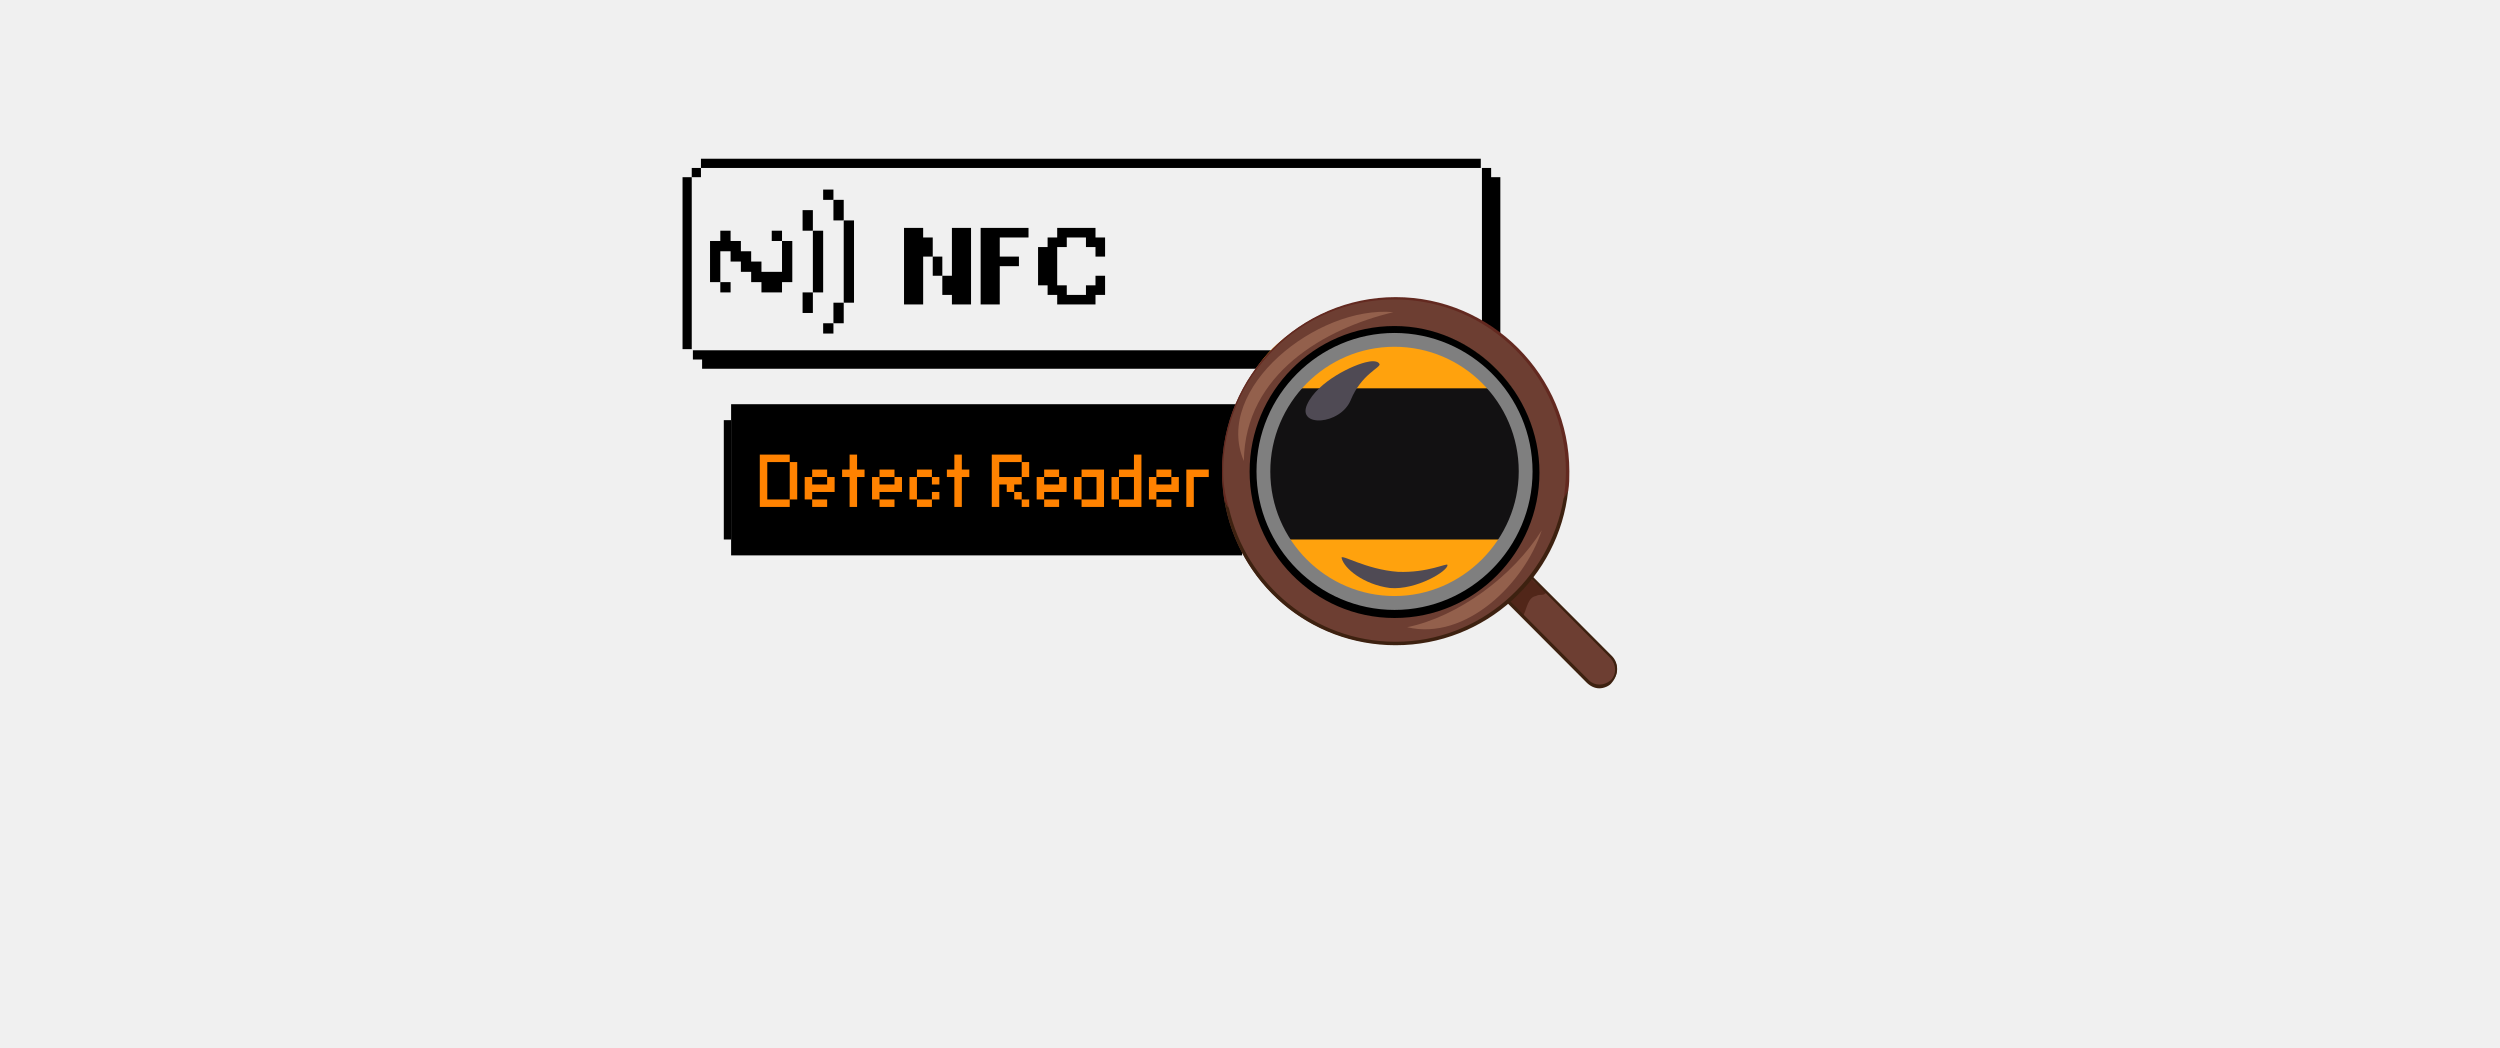
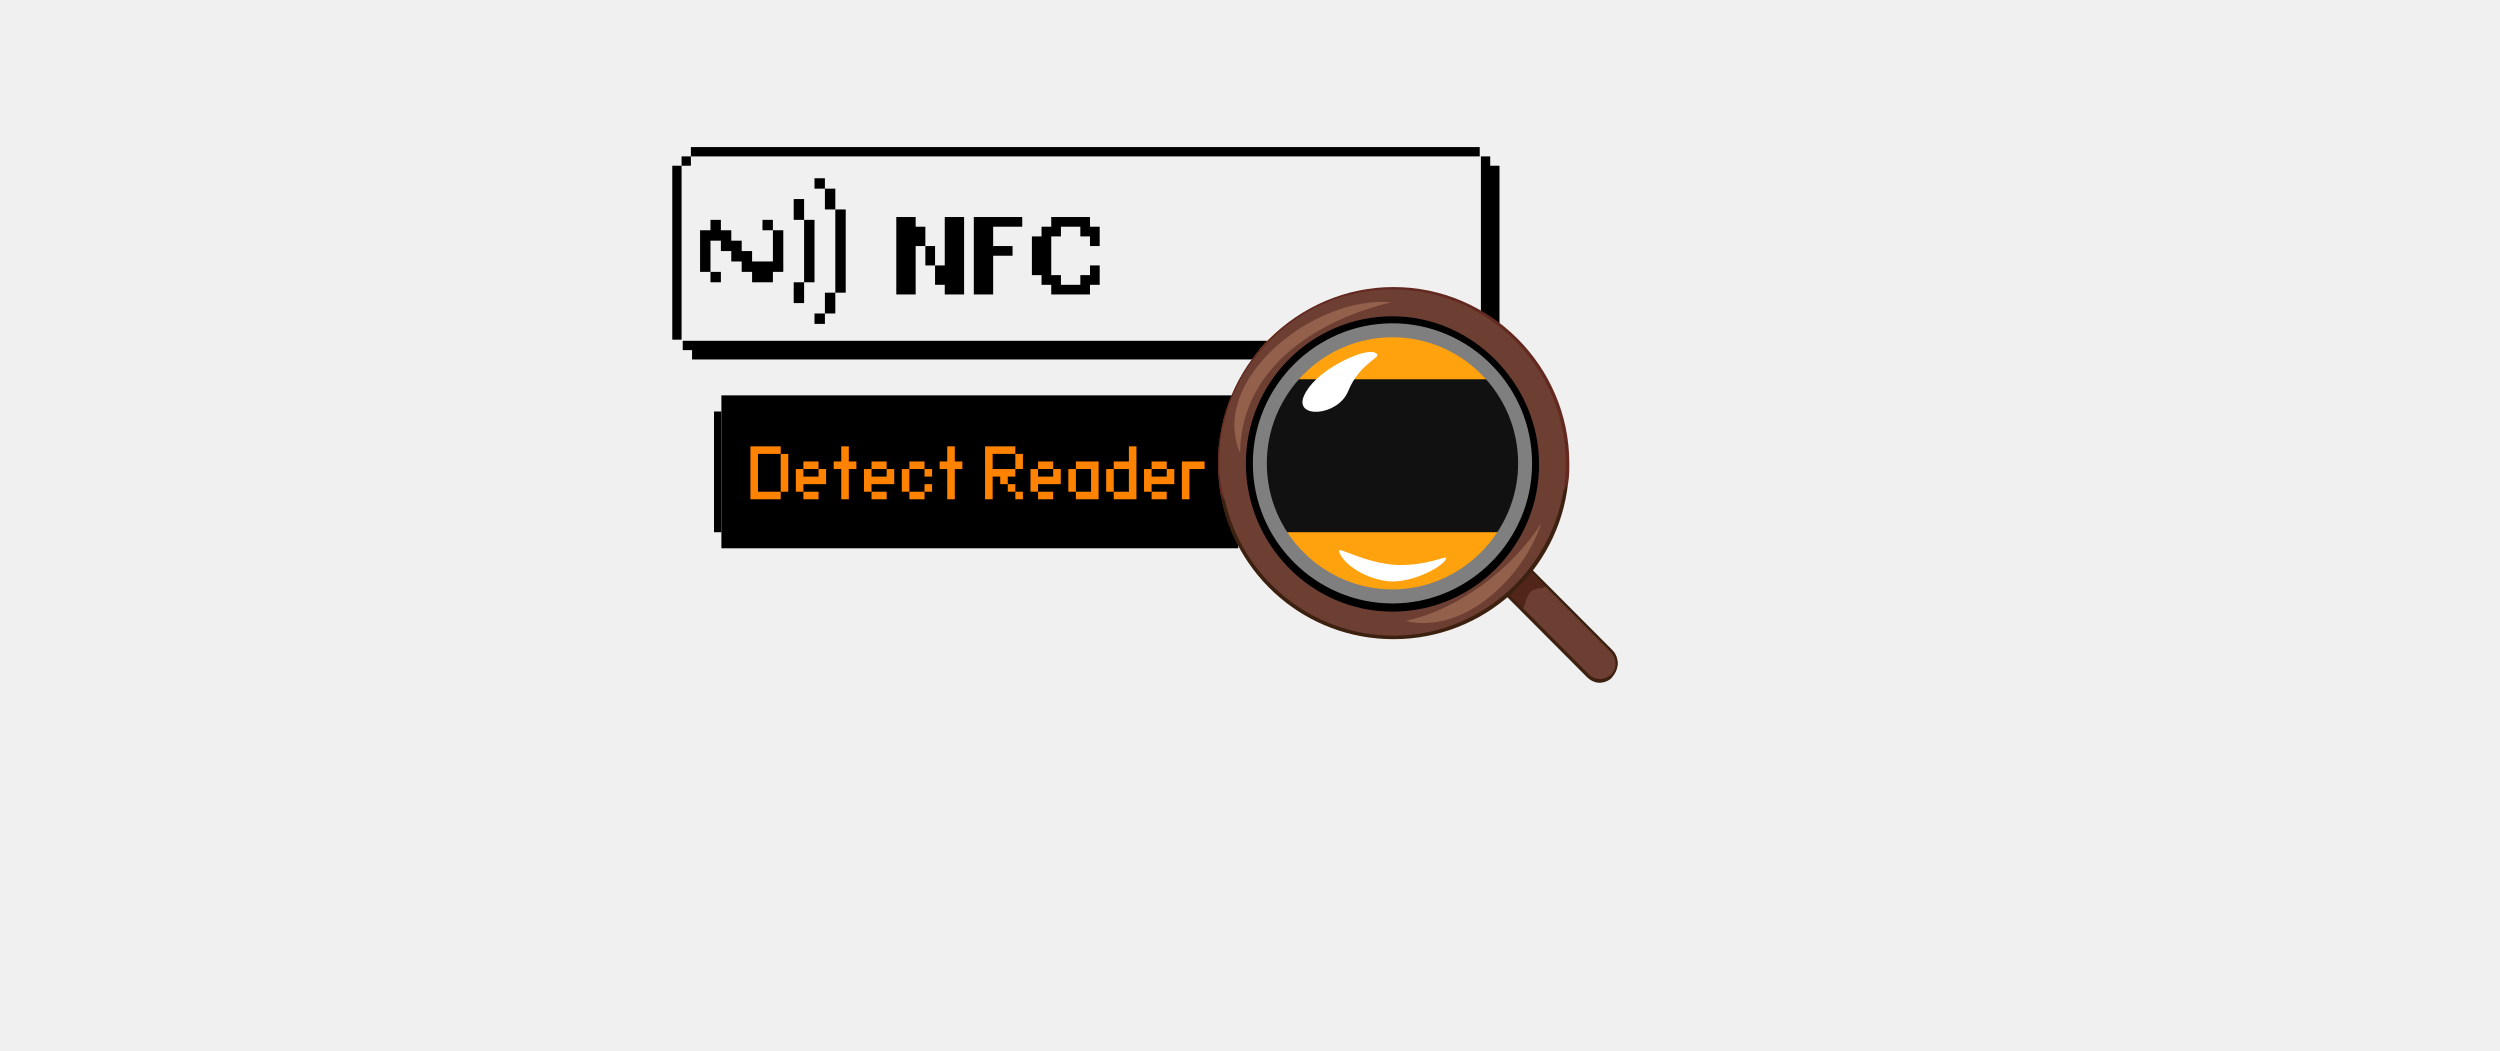
- <svg xmlns="http://www.w3.org/2000/svg" width="100%" height="100%" viewBox="0 0 315 132" version="1.1" xml:space="preserve" style="fill-rule:evenodd;clip-rule:evenodd;stroke-linejoin:round;stroke-miterlimit:2;">
-   <rect x="86" y="22.327" width="1.16" height="21.665" style="fill-rule:nonzero;" />
-   <path d="M187.883,22.325L187.883,21.162L186.724,21.162L186.724,44.136L87.304,44.136L87.304,45.299L88.464,45.299L88.464,46.462L187.883,46.462L187.883,45.299L189.043,45.299L189.043,22.325L187.883,22.325Z" style="fill-rule:nonzero;" />
-   <rect x="87.16" y="21.162" width="1.16" height="1.163" style="fill-rule:nonzero;" />
-   <rect x="88.319" y="20" width="98.26" height="1.163" style="fill-rule:nonzero;" />
-   <rect x="103.717" y="40.731" width="1.296" height="1.296" style="fill-rule:nonzero;" />
-   <rect x="105.013" y="38.139" width="1.296" height="2.592" style="fill-rule:nonzero;" />
-   <rect x="101.126" y="36.843" width="1.296" height="2.592" style="fill-rule:nonzero;" />
-   <rect x="102.422" y="29.069" width="1.295" height="7.775" style="fill-rule:nonzero;" />
-   <rect x="90.76" y="35.548" width="1.296" height="1.296" style="fill-rule:nonzero;" />
-   <path d="M90.76,35.548L90.76,31.66L92.055,31.66L92.055,32.956L93.351,32.956L93.351,34.252L94.647,34.252L94.647,35.548L95.943,35.548L95.943,36.843L98.534,36.843L98.534,35.548L99.83,35.548L99.83,30.364L98.534,30.364L98.534,34.252L95.943,34.252L95.943,32.956L94.647,32.956L94.647,31.66L93.351,31.66L93.351,30.364L92.055,30.364L92.055,29.069L90.76,29.069L90.76,30.364L89.464,30.364L89.464,35.548L90.76,35.548Z" style="fill-rule:nonzero;" />
-   <rect x="97.239" y="29.069" width="1.296" height="1.296" style="fill-rule:nonzero;" />
-   <rect x="106.309" y="27.773" width="1.296" height="10.366" style="fill-rule:nonzero;" />
-   <rect x="105.013" y="25.181" width="1.296" height="2.592" style="fill-rule:nonzero;" />
-   <rect x="101.126" y="26.477" width="1.296" height="2.592" style="fill-rule:nonzero;" />
-   <rect x="103.717" y="23.886" width="1.296" height="1.296" style="fill-rule:nonzero;" />
-   <path d="M117.525,34.745L117.525,32.331L118.733,32.331L118.733,34.745L117.525,34.745ZM113.907,38.36L113.907,28.715L116.317,28.715L116.317,29.923L117.525,29.923L117.525,32.331L116.317,32.331L116.317,38.36L113.907,38.36ZM119.941,38.36L119.941,37.159L118.733,37.159L118.733,34.745L119.941,34.745L119.941,28.715L122.351,28.715L122.351,38.36L119.941,38.36Z" style="fill-rule:nonzero;" />
-   <path d="M123.559,38.36L123.559,28.715L129.593,28.715L129.593,29.923L125.969,29.923L125.969,32.331L128.385,32.331L128.385,33.538L125.969,33.538L125.969,38.36L123.559,38.36Z" style="fill-rule:nonzero;" />
-   <path d="M133.206,38.36L133.206,37.159L131.998,37.159L131.998,35.952L130.796,35.952L130.796,31.13L131.998,31.13L131.998,29.923L133.206,29.923L133.206,28.715L138.032,28.715L138.032,29.923L139.24,29.923L139.24,32.331L138.032,32.331L138.032,31.13L136.83,31.13L136.83,29.923L134.414,29.923L134.414,31.13L133.206,31.13L133.206,35.952L134.414,35.952L134.414,37.159L136.83,37.159L136.83,35.952L138.032,35.952L138.032,34.745L139.24,34.745L139.24,37.159L138.032,37.159L138.032,38.36L133.206,38.36Z" style="fill-rule:nonzero;" />
-   <rect x="92.119" y="50.93" width="64.388" height="19.048" />
-   <rect x="91.199" y="52.939" width="0.92" height="15.038" />
-   <path d="M99.506,62.932L99.506,58.221L100.449,58.221L100.449,62.932L99.506,62.932ZM95.734,63.874L95.734,57.279L99.506,57.279L99.506,58.221L96.677,58.221L96.677,62.932L99.506,62.932L99.506,63.874L95.734,63.874Z" style="fill:rgb(255,130,0);fill-rule:nonzero;" />
-   <path d="M102.334,63.874L102.334,62.932L104.22,62.932L104.22,63.874L102.334,63.874ZM101.391,62.932L101.391,60.105L102.334,60.105L102.334,61.047L104.22,61.047L104.22,60.105L105.163,60.105L105.163,61.99L102.334,61.99L102.334,62.932L101.391,62.932ZM102.334,60.105L102.334,59.163L104.22,59.163L104.22,60.105L102.334,60.105Z" style="fill:rgb(255,130,0);fill-rule:nonzero;" />
-   <path d="M107.049,63.874L107.049,60.105L106.106,60.105L106.106,59.163L107.049,59.163L107.049,57.279L107.991,57.279L107.991,59.163L108.934,59.163L108.934,60.105L107.991,60.105L107.991,63.874L107.049,63.874Z" style="fill:rgb(255,130,0);fill-rule:nonzero;" />
-   <path d="M110.82,63.874L110.82,62.932L112.706,62.932L112.706,63.874L110.82,63.874ZM109.877,62.932L109.877,60.105L110.82,60.105L110.82,61.047L112.706,61.047L112.706,60.105L113.649,60.105L113.649,61.99L110.82,61.99L110.82,62.932L109.877,62.932ZM110.82,60.105L110.82,59.163L112.706,59.163L112.706,60.105L110.82,60.105Z" style="fill:rgb(255,130,0);fill-rule:nonzero;" />
-   <path d="M115.534,63.874L115.534,62.932L117.42,62.932L117.42,63.874L115.534,63.874ZM117.42,62.932L117.42,61.99L118.363,61.99L118.363,62.932L117.42,62.932ZM114.591,62.932L114.591,60.105L115.534,60.105L115.534,62.932L114.591,62.932ZM117.42,61.047L117.42,60.105L118.363,60.105L118.363,61.047L117.42,61.047ZM115.534,60.105L115.534,59.163L117.42,59.163L117.42,60.105L115.534,60.105Z" style="fill:rgb(255,130,0);fill-rule:nonzero;" />
-   <path d="M120.249,63.874L120.249,60.105L119.306,60.105L119.306,59.163L120.249,59.163L120.249,57.279L121.191,57.279L121.191,59.163L122.134,59.163L122.134,60.105L121.191,60.105L121.191,63.874L120.249,63.874Z" style="fill:rgb(255,130,0);fill-rule:nonzero;" />
-   <path d="M128.734,63.874L128.734,62.932L129.677,62.932L129.677,63.874L128.734,63.874ZM127.791,62.932L127.791,61.99L128.734,61.99L128.734,62.932L127.791,62.932ZM128.734,60.105L128.734,58.221L129.677,58.221L129.677,60.105L128.734,60.105ZM124.963,63.874L124.963,57.279L128.734,57.279L128.734,58.221L125.906,58.221L125.906,60.105L128.734,60.105L128.734,61.047L127.791,61.047L127.791,61.99L126.849,61.99L126.849,61.047L125.906,61.047L125.906,63.874L124.963,63.874Z" style="fill:rgb(255,130,0);fill-rule:nonzero;" />
-   <path d="M131.563,63.874L131.563,62.932L133.449,62.932L133.449,63.874L131.563,63.874ZM130.62,62.932L130.62,60.105L131.563,60.105L131.563,61.047L133.449,61.047L133.449,60.105L134.391,60.105L134.391,61.99L131.563,61.99L131.563,62.932L130.62,62.932ZM131.563,60.105L131.563,59.163L133.449,59.163L133.449,60.105L131.563,60.105Z" style="fill:rgb(255,130,0);fill-rule:nonzero;" />
-   <path d="M135.334,62.932L135.334,60.105L136.277,60.105L136.277,62.932L135.334,62.932ZM136.277,63.874L136.277,62.932L138.163,62.932L138.163,60.105L136.277,60.105L136.277,59.163L139.106,59.163L139.106,63.874L136.277,63.874Z" style="fill:rgb(255,130,0);fill-rule:nonzero;" />
-   <path d="M140.049,62.932L140.049,60.105L140.991,60.105L140.991,62.932L140.049,62.932ZM140.991,63.874L140.991,62.932L142.877,62.932L142.877,60.105L140.991,60.105L140.991,59.163L142.877,59.163L142.877,57.279L143.82,57.279L143.82,63.874L140.991,63.874Z" style="fill:rgb(255,130,0);fill-rule:nonzero;" />
-   <path d="M145.706,63.874L145.706,62.932L147.591,62.932L147.591,63.874L145.706,63.874ZM144.763,62.932L144.763,60.105L145.706,60.105L145.706,61.047L147.591,61.047L147.591,60.105L148.534,60.105L148.534,61.99L145.706,61.99L145.706,62.932L144.763,62.932ZM145.706,60.105L145.706,59.163L147.591,59.163L147.591,60.105L145.706,60.105Z" style="fill:rgb(255,130,0);fill-rule:nonzero;" />
-   <path d="M149.477,63.874L149.477,59.163L152.306,59.163L152.306,60.105L150.42,60.105L150.42,63.874L149.477,63.874Z" style="fill:rgb(255,130,0);fill-rule:nonzero;" />
-   <path d="M155.826,54.748L155.826,57.648C155.826,68.653 164.748,77.576 175.753,77.576L176.633,77.576C187.153,77.576 195.681,69.048 195.681,58.528C195.681,48.008 187.153,39.48 176.633,39.48L171.094,39.48C162.662,39.48 155.826,46.316 155.826,54.748Z" style="fill:rgb(255,162,13);fill-rule:nonzero;" />
-   <path d="M157.448,67.977L189.621,67.977L187.303,67.977L188.607,67.977L186.868,67.977L189.621,67.977L186.723,67.977L189.476,67.977L187.158,67.977L188.462,67.977L186.723,67.977L189.476,67.977L186.868,67.977L188.172,67.977L185.853,67.977L189.476,67.977L187.303,67.977L188.607,67.977L186.868,67.977L189.621,67.977L187.303,67.977L191.361,67.977L191.361,66.668L192.665,66.668L192.665,50.237L191.361,50.237L191.361,48.929L187.303,48.929L189.621,48.929L186.868,48.929L188.607,48.929L187.303,48.929L189.621,48.929L185.998,48.929L188.317,48.929L187.013,48.929L189.621,48.929L186.868,48.929L188.607,48.929L187.303,48.929L189.621,48.929L186.868,48.929L189.766,48.929L187.013,48.929L188.752,48.929L187.303,48.929L189.621,48.929L157.448,48.929" style="fill:rgb(18,17,18);fill-rule:nonzero;" />
-   <path d="M187.739,70.447C186.869,71.319 186.869,72.628 187.739,73.5L200.058,85.86C200.927,86.732 202.231,86.732 203.101,85.86C203.971,84.987 203.971,83.679 203.101,82.806L190.782,70.447C189.913,69.574 188.608,69.574 187.739,70.447Z" style="fill:rgb(109,62,50);fill-rule:nonzero;" />
-   <path d="M194.115,73.933C193.825,73.642 193.39,73.497 193.1,73.061C192.375,72.915 192.086,73.788 191.796,74.224C191.506,74.951 190.347,75.242 190.202,75.969C190.781,76.405 191.361,76.987 191.941,77.568C192.375,76.696 192.52,75.242 193.535,75.096C193.825,74.951 193.97,74.951 194.26,74.951C194.549,74.951 194.694,74.805 194.839,74.66C194.549,74.369 194.404,74.078 194.115,73.933Z" style="fill:rgb(81,38,25);fill-rule:nonzero;" />
-   <path d="M201.507,86.73C200.927,86.73 200.347,86.439 199.913,86.003L187.594,73.643C186.724,72.771 186.724,71.317 187.594,70.299C188.029,69.863 188.608,69.572 189.188,69.572C189.768,69.572 190.348,69.863 190.782,70.299L203.101,82.658C203.971,83.531 203.971,84.985 203.101,86.003C202.811,86.439 202.087,86.73 201.507,86.73ZM189.188,70.008C188.608,70.008 188.174,70.154 187.884,70.59C187.159,71.317 187.159,72.48 187.884,73.353L200.203,85.712C200.927,86.439 202.087,86.439 202.956,85.712C203.681,84.985 203.681,83.822 202.956,82.949L190.637,70.59C190.203,70.299 189.768,70.008 189.188,70.008Z" style="fill:rgb(61,33,16);fill-rule:nonzero;" />
-   <path d="M175.709,81.205C163.681,81.205 153.971,71.463 153.971,59.394C153.971,47.326 163.681,37.584 175.709,37.584C187.738,37.584 197.448,47.326 197.448,59.394C197.448,71.463 187.593,81.205 175.709,81.205ZM175.709,41.219C165.71,41.219 157.594,49.361 157.594,59.394C157.594,69.427 165.71,77.57 175.709,77.57C185.709,77.57 193.825,69.427 193.825,59.394C193.825,49.361 185.709,41.219 175.709,41.219Z" style="fill:rgb(109,62,50);fill-rule:nonzero;" />
-   <path d="M154.115,59.394C154.115,47.47 163.825,37.728 175.709,37.728C187.593,37.728 197.303,47.47 197.303,59.394C197.303,60.702 197.158,61.865 197.013,63.029C197.158,62.592 197.448,62.301 197.593,61.865C197.738,60.993 197.738,60.266 197.738,59.394C197.738,47.325 187.883,37.437 175.854,37.437C163.825,37.437 153.97,47.325 153.97,59.394C153.97,60.702 154.115,61.865 154.26,63.029C154.405,63.465 154.695,63.756 154.84,64.046C154.405,62.592 154.115,60.993 154.115,59.394Z" style="fill:rgb(99,41,32);fill-rule:nonzero;" />
-   <path d="M197.008,62.833C195.269,73.011 186.429,80.863 175.849,80.863C165.559,80.863 157.008,73.593 154.835,63.996C154.545,63.705 154.4,63.269 154.255,62.978C155.994,73.447 164.979,81.299 175.849,81.299C187.153,81.299 196.428,72.72 197.588,61.815C197.443,62.106 197.153,62.542 197.008,62.833Z" style="fill:rgb(61,33,16);fill-rule:nonzero;" />
-   <path d="M175.71,77.572C165.71,77.572 157.595,69.43 157.595,59.397C157.595,49.364 165.71,41.221 175.71,41.221C185.71,41.221 193.826,49.364 193.826,59.397C193.826,69.43 185.71,77.572 175.71,77.572ZM175.71,43.693C167.015,43.693 160.058,50.818 160.058,59.397C160.058,68.121 167.16,75.101 175.71,75.101C184.261,75.101 191.362,67.976 191.362,59.397C191.362,50.673 184.261,43.693 175.71,43.693Z" style="fill:rgb(127,127,127);fill-rule:nonzero;" />
-   <path d="M175.711,41.08C165.566,41.08 157.45,49.368 157.45,59.401C157.45,69.434 165.566,77.868 175.711,77.868C185.855,77.868 193.971,69.579 193.971,59.547C193.971,49.514 185.71,41.08 175.711,41.08ZM175.711,76.85C166.145,76.85 158.319,68.998 158.319,59.401C158.319,49.804 166.145,41.953 175.711,41.953C185.276,41.953 193.102,49.804 193.102,59.401C193.102,68.998 185.276,76.85 175.711,76.85Z" style="fill-rule:nonzero;" />
-   <path d="M172.376,45.587C170.637,45.878 165.999,48.059 164.695,50.967C163.39,53.875 168.897,53.584 170.202,50.385C171.506,47.186 173.97,46.314 173.825,45.878C173.535,45.296 172.376,45.587 172.376,45.587Z" style="fill:rgb(79,74,84);fill-rule:nonzero;" />
-   <path d="M182.376,71.18C182.376,70.889 179.913,72.198 176.145,72.052C172.087,71.761 168.898,69.726 169.043,70.307C169.333,71.616 171.797,73.652 175.13,74.088C178.463,74.379 182.521,71.907 182.376,71.18Z" style="fill:rgb(79,74,84);fill-rule:nonzero;" />
-   <path d="M175.565,39.335C166,38.462 152.812,48.931 156.725,58.092C156.87,47.041 167.015,41.37 175.565,39.335Z" style="fill:rgb(147,96,76);fill-rule:nonzero;" />
-   <path d="M194.26,66.815C190.637,72.631 183.68,77.721 177.304,79.029C184.695,80.774 192.086,73.504 194.26,66.815Z" style="fill:rgb(147,96,76);fill-rule:nonzero;" />
+ <svg xmlns="http://www.w3.org/2000/svg" width="238" height="100" viewBox="0 0 238 100" fill="none">
+   <path d="M64.887 30.558C64.887 25.669 64.887 20.668 64.887 15.778H64C64 21.335 64 26.891 64 32.337H64.887C64.887 31.892 64.887 31.003 64.887 30.558Z" fill="black" />
+   <path d="M141.867 15.777V14.888H140.981C140.981 20.667 140.981 26.556 140.981 32.446C115.616 32.446 90.251 32.446 64.997 32.446V33.335H65.883V34.224C91.248 34.224 116.613 34.224 141.867 34.224V33.335H142.753C142.753 27.557 142.753 21.667 142.753 15.777H141.867V15.777Z" fill="black" />
+   <path d="M65.773 14.888H64.886V15.777H65.773V14.888Z" fill="black" />
+   <path d="M67.656 14.889C92.024 14.889 116.502 14.889 140.87 14.889V14C115.838 14 90.805 14 65.773 14V14.889C66.326 14.889 67.213 14.889 67.656 14.889Z" fill="black" />
+   <path d="M78.531 29.844H77.541V30.834H78.531V29.844Z" fill="black" />
+   <path d="M78.531 28.854V29.844H79.522V28.854V27.863H78.531V28.854Z" fill="black" />
+   <path d="M76.551 27.863V26.873H75.56V27.863V28.854H76.551V27.863Z" fill="black" />
+   <path d="M77.541 25.883V24.892V23.902V22.912V21.921V20.931H76.551V21.921V22.912V23.902V24.892V25.883V26.873H77.541V25.883Z" fill="black" />
+   <path d="M68.628 25.883H67.638V26.873H68.628V25.883Z" fill="black" />
+   <path d="M67.638 24.892V23.902V22.912H68.628V23.902H69.618V24.892H70.609V25.883H71.599V26.873H72.589H73.58V25.883H74.57V24.892V23.902V22.912V21.921H73.58V22.912V23.902V24.892H72.589H71.599V23.902H70.609V22.912H69.618V21.921H68.628V20.931H67.638V21.921H66.647V22.912V23.902V24.892V25.883H67.638V24.892Z" fill="black" />
+   <path d="M73.58 20.931H72.589V21.921H73.58V20.931Z" fill="black" />
+   <path d="M79.522 20.931V21.921V22.911V23.902V24.892V25.883V26.873V27.863H80.512V26.873V25.883V24.892V23.902V22.911V21.921V20.931V19.94H79.522V20.931Z" fill="black" />
+   <path d="M78.531 19.94H79.522V18.95V17.96H78.531V18.95V19.94Z" fill="black" />
+   <path d="M76.551 18.95H75.56V19.941V20.931H76.551V19.941V18.95Z" fill="black" />
+   <path d="M78.531 16.97H77.541V17.96H78.531V16.97Z" fill="black" />
+   <path d="M88.094 25.269V23.424H89.017V25.269H88.094ZM85.328 28.032V20.661H87.17V21.583H88.094V23.424H87.17V28.032H85.328ZM89.94 28.032V27.114H89.017V25.269H89.94V20.661H91.782V28.032H89.94Z" fill="black" />
+   <path d="M92.706 28.032V20.661H97.317V21.583H94.548V23.424H96.394V24.346H94.548V28.032H92.706Z" fill="black" />
+   <path d="M100.078 28.032V27.114H99.155V26.192H98.236V22.506H99.155V21.583H100.078V20.661H103.767V21.583H104.69V23.424H103.767V22.506H102.848V21.583H101.001V22.506H100.078V26.192H101.001V27.114H102.848V26.192H103.767V25.269H104.69V27.114H103.767V28.032H100.078Z" fill="black" />
+   <rect x="68.677" y="37.639" width="49.21" height="14.558" fill="black" />
+   <rect x="67.974" y="39.175" width="0.703" height="11.493" fill="black" />
+   <path d="M74.322 46.812V43.212H75.043V46.812H74.322ZM71.44 47.532V42.492H74.322V43.212H72.16V46.812H74.322V47.532H71.44Z" fill="#FF8200" />
+   <path d="M76.484 47.532V46.812H77.925V47.532H76.484ZM75.763 46.812V44.652H76.484V45.372H77.925V44.652H78.646V46.092H76.484V46.812H75.763ZM76.484 44.652V43.932H77.925V44.652H76.484Z" fill="#FF8200" />
+   <path d="M80.087 47.532V44.652H79.366V43.932H80.087V42.492H80.808V43.932H81.528V44.652H80.808V47.532H80.087Z" fill="#FF8200" />
+   <path d="M82.969 47.532V46.812H84.41V47.532H82.969ZM82.249 46.812V44.652H82.969V45.372H84.41V44.652H85.131V46.092H82.969V46.812H82.249ZM82.969 44.652V43.932H84.41V44.652H82.969Z" fill="#FF8200" />
+   <path d="M86.572 47.532V46.812H88.013V47.532H86.572ZM88.013 46.812V46.092H88.734V46.812H88.013ZM85.852 46.812V44.652H86.572V46.812H85.852ZM88.013 45.372V44.652H88.734V45.372H88.013ZM86.572 44.652V43.932H88.013V44.652H86.572Z" fill="#FF8200" />
+   <path d="M90.175 47.532V44.652H89.455V43.932H90.175V42.492H90.896V43.932H91.617V44.652H90.896V47.532H90.175Z" fill="#FF8200" />
+   <path d="M96.661 47.532V46.812H97.381V47.532H96.661ZM95.94 46.812V46.092H96.661V46.812H95.94ZM96.661 44.652V43.212H97.381V44.652H96.661ZM93.778 47.532V42.492H96.661V43.212H94.499V44.652H96.661V45.372H95.94V46.092H95.22V45.372H94.499V47.532H93.778Z" fill="#FF8200" />
+   <path d="M98.823 47.532V46.812H100.264V47.532H98.823ZM98.102 46.812V44.652H98.823V45.372H100.264V44.652H100.984V46.092H98.823V46.812H98.102ZM98.823 44.652V43.932H100.264V44.652H98.823Z" fill="#FF8200" />
+   <path d="M101.705 46.812V44.652H102.426V46.812H101.705ZM102.426 47.532V46.812H103.867V44.652H102.426V43.932H104.587V47.532H102.426Z" fill="#FF8200" />
+   <path d="M105.308 46.812V44.652H106.029V46.812H105.308ZM106.029 47.532V46.812H107.47V44.652H106.029V43.932H107.47V42.492H108.19V47.532H106.029Z" fill="#FF8200" />
+   <path d="M109.632 47.532V46.812H111.073V47.532H109.632ZM108.911 46.812V44.652H109.632V45.372H111.073V44.652H111.793V46.092H109.632V46.812H108.911ZM109.632 44.652V43.932H111.073V44.652H109.632Z" fill="#FF8200" />
+   <path d="M112.514 47.532V43.932H114.676V44.652H113.235V47.532H112.514Z" fill="#FF8200" />
+   <path d="M117.366 40.557C117.366 41.264 117.366 42.006 117.366 42.773C117.366 51.185 124.185 58.004 132.596 58.004H133.268C141.309 58.004 147.826 51.486 147.826 43.446V43.446C147.826 35.406 141.309 28.888 133.268 28.888H129.035C122.591 28.888 117.366 34.113 117.366 40.557V40.557Z" fill="#FFA20D" />
+   <path d="M118.606 50.667C128.796 50.667 133.005 50.667 143.195 50.667H141.423H142.42H141.091C141.645 50.667 142.642 50.667 143.195 50.667H140.98C141.534 50.667 142.531 50.667 143.085 50.667H141.312H142.309H140.98C141.534 50.667 142.531 50.667 143.085 50.667C142.752 50.667 141.534 50.667 141.091 50.667H142.088H140.316C141.091 50.667 142.198 50.667 143.085 50.667H141.423H142.42H141.091C141.645 50.667 142.642 50.667 143.195 50.667H141.423C142.309 50.667 143.638 50.667 144.525 50.667V49.667H145.521C145.521 45.444 145.521 41.221 145.521 37.109H144.525V36.109C143.638 36.109 142.309 36.109 141.423 36.109H143.195C142.642 36.109 141.645 36.109 141.091 36.109H142.42H141.423H143.195C142.42 36.109 141.202 36.109 140.426 36.109H142.198H141.202C141.645 36.109 142.752 36.109 143.195 36.109C142.642 36.109 141.645 36.109 141.091 36.109H142.42H141.423H143.195C142.642 36.109 141.645 36.109 141.091 36.109H143.306C142.752 36.109 141.755 36.109 141.202 36.109H142.531H141.423H143.195C133.005 36.109 128.796 36.109 118.606 36.109" fill="#121112" />
+   <path d="M141.756 52.555C141.092 53.222 141.092 54.222 141.756 54.889L151.171 64.335C151.836 65.002 152.833 65.002 153.497 64.335C154.162 63.668 154.162 62.668 153.497 62.001L144.083 52.555C143.418 51.889 142.421 51.889 141.756 52.555Z" fill="#6D3E32" />
+   <path d="M146.629 55.22C146.408 54.998 146.076 54.886 145.854 54.553C145.3 54.442 145.079 55.109 144.857 55.442C144.636 55.998 143.75 56.22 143.639 56.776C144.082 57.109 144.525 57.554 144.968 57.998C145.3 57.331 145.411 56.22 146.186 56.109C146.408 55.998 146.519 55.998 146.74 55.998C146.962 55.998 147.072 55.887 147.183 55.776C146.962 55.553 146.851 55.331 146.629 55.22Z" fill="#512619" />
+   <path d="M152.279 65C151.836 65 151.393 64.778 151.061 64.444L141.646 54.998C140.981 54.332 140.981 53.22 141.646 52.442C141.978 52.109 142.421 51.887 142.864 51.887C143.307 51.887 143.75 52.109 144.083 52.442L153.498 61.888C154.162 62.555 154.162 63.666 153.498 64.444C153.276 64.778 152.722 65 152.279 65ZM142.864 52.22C142.421 52.22 142.089 52.331 141.867 52.665C141.314 53.22 141.314 54.109 141.867 54.776L151.282 64.222C151.836 64.778 152.722 64.778 153.387 64.222C153.941 63.666 153.941 62.777 153.387 62.111L143.972 52.665C143.64 52.442 143.307 52.22 142.864 52.22Z" fill="#3D2110" />
+   <path d="M132.563 60.778C123.369 60.778 115.948 53.332 115.948 44.108C115.948 34.885 123.369 27.439 132.563 27.439C141.756 27.439 149.177 34.885 149.177 44.108C149.177 53.332 141.645 60.778 132.563 60.778ZM132.563 30.217C124.92 30.217 118.717 36.44 118.717 44.108C118.717 51.776 124.92 57.999 132.563 57.999C140.205 57.999 146.408 51.776 146.408 44.108C146.408 36.44 140.205 30.217 132.563 30.217Z" fill="#6D3E32" />
+   <path d="M116.059 44.108C116.059 34.995 123.48 27.549 132.562 27.549C141.645 27.549 149.066 34.995 149.066 44.108C149.066 45.108 148.956 45.997 148.845 46.886C148.956 46.553 149.177 46.33 149.288 45.997C149.399 45.33 149.399 44.774 149.399 44.108C149.399 34.884 141.867 27.327 132.673 27.327C123.48 27.327 115.948 34.884 115.948 44.108C115.948 45.108 116.059 45.997 116.169 46.886C116.28 47.219 116.502 47.441 116.612 47.664C116.28 46.553 116.059 45.33 116.059 44.108Z" fill="#632920" />
+   <path d="M148.841 46.736C147.512 54.515 140.755 60.516 132.669 60.516C124.805 60.516 118.27 54.96 116.609 47.625C116.387 47.403 116.276 47.069 116.166 46.847C117.495 54.849 124.362 60.85 132.669 60.85C141.309 60.85 148.398 54.293 149.284 45.958C149.173 46.181 148.952 46.514 148.841 46.736Z" fill="#3D2110" />
+   <path d="M132.563 58.001C124.921 58.001 118.718 51.778 118.718 44.11C118.718 36.442 124.921 30.219 132.563 30.219C140.206 30.219 146.409 36.442 146.409 44.11C146.409 51.778 140.206 58.001 132.563 58.001ZM132.563 32.108C125.918 32.108 120.601 37.553 120.601 44.11C120.601 50.778 126.028 56.112 132.563 56.112C139.099 56.112 144.526 50.667 144.526 44.11C144.526 37.442 139.099 32.108 132.563 32.108Z" fill="#7F7F7F" />
+   <path d="M132.564 30.111C124.81 30.111 118.607 36.445 118.607 44.113C118.607 51.781 124.81 58.227 132.564 58.227C140.317 58.227 146.52 51.892 146.52 44.224C146.52 36.557 140.206 30.111 132.564 30.111ZM132.564 57.449C125.253 57.449 119.272 51.448 119.272 44.113C119.272 36.779 125.253 30.778 132.564 30.778C139.874 30.778 145.855 36.779 145.855 44.113C145.855 51.448 139.874 57.449 132.564 57.449Z" fill="black" />
+   <path d="M130.015 33.556C128.686 33.778 125.141 35.445 124.144 37.667C123.147 39.89 127.357 39.668 128.353 37.223C129.35 34.778 131.233 34.111 131.122 33.778C130.901 33.333 130.015 33.556 130.015 33.556Z" fill="white" />
+   <path d="M137.658 53.116C137.658 52.893 135.775 53.894 132.895 53.782C129.794 53.56 127.357 52.004 127.468 52.449C127.689 53.449 129.572 55.005 132.12 55.338C134.668 55.56 137.769 53.671 137.658 53.116Z" fill="white" />
+   <path d="M132.453 28.777C125.142 28.11 115.063 36.112 118.053 43.113C118.164 34.667 125.917 30.333 132.453 28.777Z" fill="#93604C" />
+   <path d="M146.741 49.78C143.972 54.225 138.655 58.114 133.781 59.115C139.43 60.448 145.079 54.892 146.741 49.78Z" fill="#93604C" />
</svg>
